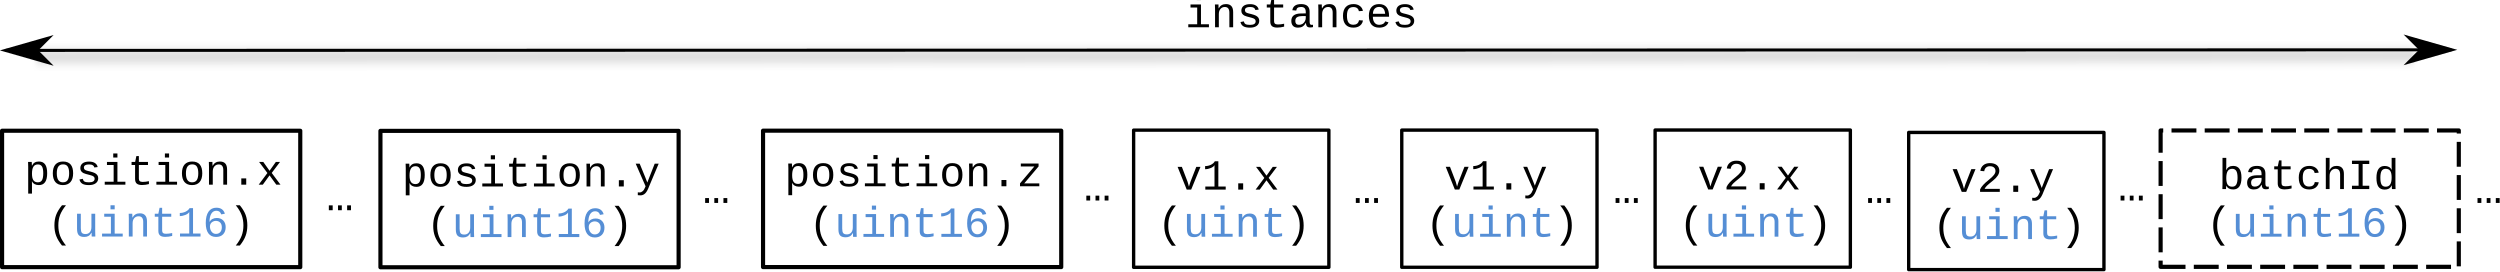
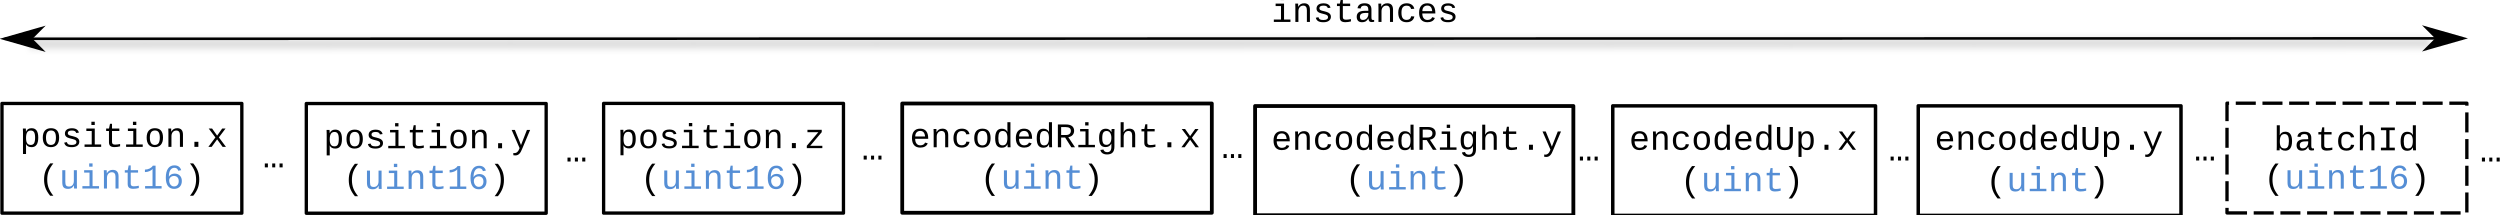
- <svg xmlns="http://www.w3.org/2000/svg" id="svg2" height="22.147mm" viewBox="0 0 723.124 78.471" width="204.09mm" version="1.1">
+ <svg xmlns="http://www.w3.org/2000/svg" id="svg2" height="21.811mm" viewBox="0 0 899 77.279" width="253.73mm" version="1.1">
  <defs id="defs4">
-     <marker id="marker5489" refY="0" refX="0" orient="auto" overflow="visible">
-       <path id="path5203" d="m0 0 5-5-17.5 5 17.5 5-5-5z" fill-rule="evenodd" transform="matrix(-.8 0 0 -.8 -10 0)" stroke="#000" stroke-width="1pt" />
+     <marker id="Arrow1Lend" refY="0" refX="0" orient="auto" overflow="visible">
+       <path id="path4750" d="m0 0 5-5-17.5 5 17.5 5-5-5z" fill-rule="evenodd" transform="matrix(-.8 0 0 -.8 -10 0)" stroke="#000" stroke-width="1pt" />
    </marker>
-     <marker id="marker5456" refY="0" refX="0" orient="auto" overflow="visible">
-       <path id="path5200" d="m0 0 5-5-17.5 5 17.5 5-5-5z" fill-rule="evenodd" transform="matrix(.8 0 0 .8 10 0)" stroke="#000" stroke-width="1pt" />
+     <marker id="Arrow1Lstart" refY="0" refX="0" orient="auto" overflow="visible">
+       <path id="path4747" d="m0 0 5-5-17.5 5 17.5 5-5-5z" fill-rule="evenodd" transform="matrix(.8 0 0 .8 10 0)" stroke="#000" stroke-width="1pt" />
    </marker>
    <clipPath id="clipPath4812" clipPathUnits="userSpaceOnUse">
      <path id="path4814" clip-rule="evenodd" d="m0 0h720v540h-720v-540z" />
    </clipPath>
    <clipPath id="clipPath4824" clipPathUnits="userSpaceOnUse">
      <path id="path4826" clip-rule="evenodd" d="m0 0h720v540h-720v-540z" />
    </clipPath>
    <clipPath id="clipPath4836" clipPathUnits="userSpaceOnUse">
      <path id="path4838" clip-rule="evenodd" d="m0 0h720v540h-720v-540z" />
    </clipPath>
    <clipPath id="clipPath4848" clipPathUnits="userSpaceOnUse">
      <path id="path4850" clip-rule="evenodd" d="m0 0h720v540h-720v-540z" />
    </clipPath>
    <clipPath id="clipPath4878" clipPathUnits="userSpaceOnUse">
      <path id="path4880" clip-rule="evenodd" d="m0 0h720v540h-720v-540z" />
    </clipPath>
    <clipPath id="clipPath4848-9" clipPathUnits="userSpaceOnUse">
      <path id="path4850-2" clip-rule="evenodd" d="m0 0h720v540h-720v-540z" />
    </clipPath>
    <clipPath id="clipPath4836-0" clipPathUnits="userSpaceOnUse">
      <path id="path4838-7" clip-rule="evenodd" d="m0 0h720v540h-720v-540z" />
    </clipPath>
    <clipPath id="clipPath4824-0" clipPathUnits="userSpaceOnUse">
      <path id="path4826-7" clip-rule="evenodd" d="m0 0h720v540h-720v-540z" />
    </clipPath>
    <clipPath id="clipPath4812-5" clipPathUnits="userSpaceOnUse">
      <path id="path4814-4" clip-rule="evenodd" d="m0 0h720v540h-720v-540z" />
    </clipPath>
    <clipPath id="clipPath4848-9-1" clipPathUnits="userSpaceOnUse">
      <path id="path4850-2-4" clip-rule="evenodd" d="m0 0h720v540h-720v-540z" />
    </clipPath>
    <clipPath id="clipPath4836-0-7" clipPathUnits="userSpaceOnUse">
      <path id="path4838-7-6" clip-rule="evenodd" d="m0 0h720v540h-720v-540z" />
    </clipPath>
    <clipPath id="clipPath4824-0-1" clipPathUnits="userSpaceOnUse">
      <path id="path4826-7-4" clip-rule="evenodd" d="m0 0h720v540h-720v-540z" />
    </clipPath>
    <clipPath id="clipPath4812-5-8" clipPathUnits="userSpaceOnUse">
      <path id="path4814-4-5" clip-rule="evenodd" d="m0 0h720v540h-720v-540z" />
    </clipPath>
    <clipPath id="clipPath4848-9-1-1" clipPathUnits="userSpaceOnUse">
      <path id="path4850-2-4-7" clip-rule="evenodd" d="m0 0h720v540h-720v-540z" />
    </clipPath>
    <clipPath id="clipPath4836-0-7-7" clipPathUnits="userSpaceOnUse">
      <path id="path4838-7-6-3" clip-rule="evenodd" d="m0 0h720v540h-720v-540z" />
    </clipPath>
    <clipPath id="clipPath4824-0-1-4" clipPathUnits="userSpaceOnUse">
      <path id="path4826-7-4-4" clip-rule="evenodd" d="m0 0h720v540h-720v-540z" />
    </clipPath>
    <clipPath id="clipPath4812-5-8-1" clipPathUnits="userSpaceOnUse">
      <path id="path4814-4-5-4" clip-rule="evenodd" d="m0 0h720v540h-720v-540z" />
-     </clipPath>
-     <clipPath id="clipPath4848-9-1-1-4" clipPathUnits="userSpaceOnUse">
-       <path id="path4850-2-4-7-9" clip-rule="evenodd" d="m0 0h720v540h-720v-540z" />
-     </clipPath>
-     <clipPath id="clipPath4836-0-7-7-6" clipPathUnits="userSpaceOnUse">
-       <path id="path4838-7-6-3-2" clip-rule="evenodd" d="m0 0h720v540h-720v-540z" />
-     </clipPath>
-     <clipPath id="clipPath4824-0-1-4-9" clipPathUnits="userSpaceOnUse">
-       <path id="path4826-7-4-4-7" clip-rule="evenodd" d="m0 0h720v540h-720v-540z" />
-     </clipPath>
-     <clipPath id="clipPath4812-5-8-1-9" clipPathUnits="userSpaceOnUse">
-       <path id="path4814-4-5-4-7" clip-rule="evenodd" d="m0 0h720v540h-720v-540z" />
-     </clipPath>
-     <clipPath id="clipPath4848-9-1-1-4-2" clipPathUnits="userSpaceOnUse">
-       <path id="path4850-2-4-7-9-7" clip-rule="evenodd" d="m0 0h720v540h-720v-540z" />
-     </clipPath>
-     <clipPath id="clipPath4836-0-7-7-6-6" clipPathUnits="userSpaceOnUse">
-       <path id="path4838-7-6-3-2-5" clip-rule="evenodd" d="m0 0h720v540h-720v-540z" />
-     </clipPath>
-     <clipPath id="clipPath4824-0-1-4-9-4" clipPathUnits="userSpaceOnUse">
-       <path id="path4826-7-4-4-7-7" clip-rule="evenodd" d="m0 0h720v540h-720v-540z" />
-     </clipPath>
-     <clipPath id="clipPath4812-5-8-1-9-4" clipPathUnits="userSpaceOnUse">
-       <path id="path4814-4-5-4-7-6" clip-rule="evenodd" d="m0 0h720v540h-720v-540z" />
-     </clipPath>
-     <clipPath id="clipPath4848-9-1-1-1" clipPathUnits="userSpaceOnUse">
-       <path id="path4850-2-4-7-1" clip-rule="evenodd" d="m0 0h720v540h-720v-540z" />
-     </clipPath>
-     <clipPath id="clipPath4836-0-7-7-20" clipPathUnits="userSpaceOnUse">
-       <path id="path4838-7-6-3-0" clip-rule="evenodd" d="m0 0h720v540h-720v-540z" />
-     </clipPath>
-     <clipPath id="clipPath4824-0-1-4-1" clipPathUnits="userSpaceOnUse">
-       <path id="path4826-7-4-4-1" clip-rule="evenodd" d="m0 0h720v540h-720v-540z" />
-     </clipPath>
-     <clipPath id="clipPath4812-5-8-1-3" clipPathUnits="userSpaceOnUse">
-       <path id="path4814-4-5-4-5" clip-rule="evenodd" d="m0 0h720v540h-720v-540z" />
    </clipPath>
    <filter id="filter10326" style="color-interpolation-filters:sRGB" height="24.619" width="1.005" y="-11.809" x="-.002">
      <feGaussianBlur id="feGaussianBlur10328" stdDeviation="0.87" />
    </filter>
    <clipPath id="clipPath4848-9-1-3" clipPathUnits="userSpaceOnUse">
      <path id="path4850-2-4-6" clip-rule="evenodd" d="m0 0h720v540h-720v-540z" />
    </clipPath>
    <clipPath id="clipPath4836-0-7-75" clipPathUnits="userSpaceOnUse">
      <path id="path4838-7-6-4" clip-rule="evenodd" d="m0 0h720v540h-720v-540z" />
    </clipPath>
    <clipPath id="clipPath4824-0-1-5" clipPathUnits="userSpaceOnUse">
      <path id="path4826-7-4-5" clip-rule="evenodd" d="m0 0h720v540h-720v-540z" />
    </clipPath>
    <clipPath id="clipPath4812-5-8-2" clipPathUnits="userSpaceOnUse">
      <path id="path4814-4-5-9" clip-rule="evenodd" d="m0 0h720v540h-720v-540z" />
    </clipPath>
    <clipPath id="clipPath4752-9" clipPathUnits="userSpaceOnUse">
-       <path id="path4754-9" d="m0 0h720v540h-720v-540z" clip-rule="evenodd" />
+       <path id="path4754-9" clip-rule="evenodd" d="m0 0h720v540h-720v-540z" />
    </clipPath>
    <clipPath id="clipPath4752-9-8" clipPathUnits="userSpaceOnUse">
-       <path id="path4754-9-7" d="m0 0h720v540h-720v-540z" clip-rule="evenodd" />
+       <path id="path4754-9-7" clip-rule="evenodd" d="m0 0h720v540h-720v-540z" />
    </clipPath>
    <clipPath id="clipPath4752-9-7" clipPathUnits="userSpaceOnUse">
-       <path id="path4754-9-1" d="m0 0h720v540h-720v-540z" clip-rule="evenodd" />
+       <path id="path4754-9-1" clip-rule="evenodd" d="m0 0h720v540h-720v-540z" />
    </clipPath>
    <clipPath id="clipPath4752-9-7-2" clipPathUnits="userSpaceOnUse">
-       <path id="path4754-9-1-1" d="m0 0h720v540h-720v-540z" clip-rule="evenodd" />
-     </clipPath>
-     <clipPath id="clipPath4752-9-7-2-9" clipPathUnits="userSpaceOnUse">
-       <path id="path4754-9-1-1-1" d="m0 0h720v540h-720v-540z" clip-rule="evenodd" />
-     </clipPath>
-     <clipPath id="clipPath4752-9-7-2-9-3" clipPathUnits="userSpaceOnUse">
-       <path id="path4754-9-1-1-1-4" d="m0 0h720v540h-720v-540z" clip-rule="evenodd" />
-     </clipPath>
-     <clipPath id="clipPath4752-9-7-2-9-3-9" clipPathUnits="userSpaceOnUse">
-       <path id="path4754-9-1-1-1-4-2" d="m0 0h720v540h-720v-540z" clip-rule="evenodd" />
+       <path id="path4754-9-1-1" clip-rule="evenodd" d="m0 0h720v540h-720v-540z" />
    </clipPath>
    <clipPath id="clipPath4752-9-7-2-9-3-9-5" clipPathUnits="userSpaceOnUse">
-       <path id="path4754-9-1-1-1-4-2-3" d="m0 0h720v540h-720v-540z" clip-rule="evenodd" />
+       <path id="path4754-9-1-1-1-4-2-3" clip-rule="evenodd" d="m0 0h720v540h-720v-540z" />
+     </clipPath>
+     <clipPath id="clipPath4752-9-7-2-99" clipPathUnits="userSpaceOnUse">
+       <path id="path4754-9-1-1-5" d="m0 0h720v540h-720v-540z" clip-rule="evenodd" />
+     </clipPath>
+     <clipPath id="clipPath4848-9-1-1-15" clipPathUnits="userSpaceOnUse">
+       <path id="path4850-2-4-7-3" d="m0 0h720v540h-720v-540z" clip-rule="evenodd" />
+     </clipPath>
+     <clipPath id="clipPath4836-0-7-7-2" clipPathUnits="userSpaceOnUse">
+       <path id="path4838-7-6-3-4" d="m0 0h720v540h-720v-540z" clip-rule="evenodd" />
+     </clipPath>
+     <clipPath id="clipPath4824-0-1-4-4" clipPathUnits="userSpaceOnUse">
+       <path id="path4826-7-4-4-9" d="m0 0h720v540h-720v-540z" clip-rule="evenodd" />
+     </clipPath>
+     <clipPath id="clipPath4812-5-8-1-98" clipPathUnits="userSpaceOnUse">
+       <path id="path4814-4-5-4-4" d="m0 0h720v540h-720v-540z" clip-rule="evenodd" />
+     </clipPath>
+     <clipPath id="clipPath4752-9-7-2-99-6" clipPathUnits="userSpaceOnUse">
+       <path id="path4754-9-1-1-5-4" d="m0 0h720v540h-720v-540z" clip-rule="evenodd" />
+     </clipPath>
+     <clipPath id="clipPath4848-9-1-1-15-9" clipPathUnits="userSpaceOnUse">
+       <path id="path4850-2-4-7-3-4" d="m0 0h720v540h-720v-540z" clip-rule="evenodd" />
+     </clipPath>
+     <clipPath id="clipPath4836-0-7-7-2-1" clipPathUnits="userSpaceOnUse">
+       <path id="path4838-7-6-3-4-3" d="m0 0h720v540h-720v-540z" clip-rule="evenodd" />
+     </clipPath>
+     <clipPath id="clipPath4824-0-1-4-4-9" clipPathUnits="userSpaceOnUse">
+       <path id="path4826-7-4-4-9-2" d="m0 0h720v540h-720v-540z" clip-rule="evenodd" />
+     </clipPath>
+     <clipPath id="clipPath4812-5-8-1-98-8" clipPathUnits="userSpaceOnUse">
+       <path id="path4814-4-5-4-4-1" d="m0 0h720v540h-720v-540z" clip-rule="evenodd" />
+     </clipPath>
+     <clipPath id="clipPath4752-9-7-2-99-6-2" clipPathUnits="userSpaceOnUse">
+       <path id="path4754-9-1-1-5-4-3" d="m0 0h720v540h-720v-540z" clip-rule="evenodd" />
+     </clipPath>
+     <clipPath id="clipPath4848-9-1-1-15-9-9" clipPathUnits="userSpaceOnUse">
+       <path id="path4850-2-4-7-3-4-4" d="m0 0h720v540h-720v-540z" clip-rule="evenodd" />
+     </clipPath>
+     <clipPath id="clipPath4836-0-7-7-2-1-7" clipPathUnits="userSpaceOnUse">
+       <path id="path4838-7-6-3-4-3-1" d="m0 0h720v540h-720v-540z" clip-rule="evenodd" />
+     </clipPath>
+     <clipPath id="clipPath4824-0-1-4-4-9-0" clipPathUnits="userSpaceOnUse">
+       <path id="path4826-7-4-4-9-2-2" d="m0 0h720v540h-720v-540z" clip-rule="evenodd" />
+     </clipPath>
+     <clipPath id="clipPath4812-5-8-1-98-8-1" clipPathUnits="userSpaceOnUse">
+       <path id="path4814-4-5-4-4-1-8" d="m0 0h720v540h-720v-540z" clip-rule="evenodd" />
    </clipPath>
  </defs>
-   <path id="path4806" stroke-linejoin="round" d="m0.598 77.272h86.25v-39.45h-86.25v39.45z" stroke="#000" stroke-miterlimit="10" stroke-width="1.2" fill="none" />
-   <g id="g4808" transform="matrix(1.25 0 0 -1.25 -22.331 229.52)">
+   <path id="path4806" stroke-linejoin="round" d="m0.712 76.649h86.25v-39.45h-86.25v39.45z" stroke="#000" stroke-miterlimit="10" stroke-width="1.2" fill="none" />
+   <g id="g4808" transform="matrix(1.25 0 0 -1.25 -22.217 228.9)">
    <g id="g4810" clip-path="url(#clipPath4812)">
      <text id="text4816" font-size="9.96px" transform="scale(1,-1)" y="-140.88" x="23.48" font-family="'Courier New'" fill="#000000">
        <tspan id="tspan4818" y="-140.88" x="23.48">position.x</tspan>
      </text>
    </g>
  </g>
-   <g id="g4820" transform="matrix(1.25 0 0 -1.25 -24.452 229.52)">
+   <g id="g4820" transform="matrix(1.25 0 0 -1.25 -24.338 228.9)">
    <g id="g4822" clip-path="url(#clipPath4824)">
      <text id="text4828" font-size="9.984px" transform="matrix(1,0,0,-1,30.48,128.88)" font-family="'Courier New'" fill="#000000">
        <tspan id="tspan4830" y="0" x="0">(</tspan>
      </text>
    </g>
  </g>
-   <g id="g4832" transform="matrix(1.25 0 0 -1.25 -24.452 229.52)">
+   <g id="g4832" transform="matrix(1.25 0 0 -1.25 -24.338 228.9)">
    <g id="g4834" clip-path="url(#clipPath4836)">
      <text id="text4840" font-size="9.984px" transform="matrix(1,0,0,-1,36.48,128.88)" font-family="'Courier New'" fill="#558ed5">
        <tspan id="tspan4842" y="0" x="0">uint16</tspan>
      </text>
    </g>
  </g>
-   <g id="g4844" transform="matrix(1.25 0 0 -1.25 -24.452 229.52)">
+   <g id="g4844" transform="matrix(1.25 0 0 -1.25 -24.338 228.9)">
    <g id="g4846" clip-path="url(#clipPath4848)">
      <text id="text4852" font-size="9.984px" transform="matrix(1,0,0,-1,72.48,128.88)" font-family="'Courier New'" fill="#000000">
        <tspan id="tspan4854" y="0" x="0">)</tspan>
      </text>
    </g>
  </g>
-   <g id="g4874" transform="matrix(1.25 0 0 -1.25 224.62 231.23)">
+   <g id="g4874" transform="matrix(1.25 0 0 -1.25 338.98 231.23)">
    <g id="g4876" clip-path="url(#clipPath4878)">
      <text id="text4882" font-size="9.96px" transform="matrix(1,0,0,-1,94.584,178.68)" font-family="'Courier New'" fill="#000000">
        <tspan id="tspan4884" y="0" x="0 6 12 18 24 30 36 42">instances</tspan>
      </text>
    </g>
  </g>
-   <path id="path4806-1" stroke-linejoin="round" d="m110.04 77.302h86.25v-39.45h-86.25v39.45z" stroke="#000" stroke-miterlimit="10" stroke-width="1.2" fill="none" />
-   <g id="g4808-5" transform="matrix(1.25 0 0 -1.25 86.88 230.03)">
+   <path id="path4806-1" stroke-linejoin="round" d="m110.15 76.679h86.25v-39.45h-86.25v39.45z" stroke="#000" stroke-miterlimit="10" stroke-width="1.2" fill="none" />
+   <g id="g4808-5" transform="matrix(1.25 0 0 -1.25 86.994 229.41)">
    <g id="g4810-6" clip-path="url(#clipPath4812-5)">
      <text id="text4816-5" font-size="9.96px" transform="scale(1,-1)" y="-140.88" x="23.48" font-family="'Courier New'" fill="#000000">
        <tspan id="tspan4818-1" y="-140.88" x="23.48">position.y</tspan>
      </text>
    </g>
  </g>
-   <g id="g4820-2" transform="matrix(1.25 0 0 -1.25 85.114 229.67)">
+   <g id="g4820-2" transform="matrix(1.25 0 0 -1.25 85.228 229.05)">
    <g id="g4822-5" clip-path="url(#clipPath4824-0)">
      <text id="text4828-3" font-size="9.984px" transform="matrix(1,0,0,-1,30.48,128.88)" font-family="'Courier New'" fill="#000000">
        <tspan id="tspan4830-4" y="0" x="0">(</tspan>
      </text>
    </g>
  </g>
-   <g id="g4832-9" transform="matrix(1.25 0 0 -1.25 85.114 229.67)">
+   <g id="g4832-9" transform="matrix(1.25 0 0 -1.25 85.228 229.05)">
    <g id="g4834-6" clip-path="url(#clipPath4836-0)">
      <text id="text4840-1" font-size="9.984px" transform="matrix(1,0,0,-1,36.48,128.88)" font-family="'Courier New'" fill="#558ed5">
        <tspan id="tspan4842-6" y="0" x="0">uint16</tspan>
      </text>
    </g>
  </g>
-   <g id="g4844-5" transform="matrix(1.25 0 0 -1.25 85.114 229.67)">
+   <g id="g4844-5" transform="matrix(1.25 0 0 -1.25 85.228 229.05)">
    <g id="g4846-4" clip-path="url(#clipPath4848-9)">
      <text id="text4852-3" font-size="9.984px" transform="matrix(1,0,0,-1,72.48,128.88)" font-family="'Courier New'" fill="#000000">
        <tspan id="tspan4854-0" y="0" x="0">)</tspan>
      </text>
    </g>
  </g>
-   <path id="path4806-1-0" stroke-linejoin="round" d="m220.71 77.252h86.25v-39.45h-86.25v39.45z" stroke="#000" stroke-miterlimit="10" stroke-width="1.2" fill="none" />
-   <g id="g4808-5-8" transform="matrix(1.25 0 0 -1.25 197.55 229.98)">
+   <path id="path4806-1-0" stroke-linejoin="round" d="m217.06 76.629h86.25v-39.45h-86.25v39.45z" stroke="#000" stroke-miterlimit="10" stroke-width="1.2" fill="none" />
+   <g id="g4808-5-8" transform="matrix(1.25 0 0 -1.25 192.64 229.36)">
    <g id="g4810-6-2" clip-path="url(#clipPath4812-5-8)">
      <text id="text4816-5-9" font-size="9.96px" transform="scale(1,-1)" y="-140.88" x="23.48" font-family="'Courier New'" fill="#000000">
        <tspan id="tspan4818-1-9" y="-140.88" x="23.48">position.z</tspan>
      </text>
    </g>
  </g>
-   <g id="g4820-2-3" transform="matrix(1.25 0 0 -1.25 195.78 229.62)">
+   <g id="g4820-2-3" transform="matrix(1.25 0 0 -1.25 192.13 229)">
    <g id="g4822-5-3" clip-path="url(#clipPath4824-0-1)">
      <text id="text4828-3-0" font-size="9.984px" transform="matrix(1,0,0,-1,30.48,128.88)" font-family="'Courier New'" fill="#000000">
        <tspan id="tspan4830-4-7" y="0" x="0">(</tspan>
      </text>
    </g>
  </g>
-   <g id="g4832-9-8" transform="matrix(1.25 0 0 -1.25 195.78 229.62)">
+   <g id="g4832-9-8" transform="matrix(1.25 0 0 -1.25 192.13 229)">
    <g id="g4834-6-2" clip-path="url(#clipPath4836-0-7)">
      <text id="text4840-1-5" font-size="9.984px" transform="matrix(1,0,0,-1,36.48,128.88)" font-family="'Courier New'" fill="#558ed5">
        <tspan id="tspan4842-6-8" y="0" x="0">uint16</tspan>
      </text>
    </g>
  </g>
-   <g id="g4844-5-2" transform="matrix(1.25 0 0 -1.25 195.78 229.62)">
+   <g id="g4844-5-2" transform="matrix(1.25 0 0 -1.25 192.13 229)">
    <g id="g4846-4-1" clip-path="url(#clipPath4848-9-1)">
      <text id="text4852-3-3" font-size="9.984px" transform="matrix(1,0,0,-1,72.48,128.88)" font-family="'Courier New'" fill="#000000">
        <tspan id="tspan4854-0-0" y="0" x="0">)</tspan>
      </text>
    </g>
  </g>
-   <path id="path4806-1-0-0" stroke-linejoin="round" d="m327.9 77.322h56.476v-39.676h-56.476v39.676z" stroke="#000" stroke-miterlimit="10" stroke-width=".974" fill="none" />
-   <g id="g4808-5-8-4" transform="matrix(1.25 0 0 -1.25 290.36 230.94)">
+   <path id="path4806-1-0-0" stroke-linejoin="round" d="m324.44 76.506h111.33v-39.289h-111.33v39.289z" stroke="#000" stroke-miterlimit="10" stroke-width="1.361" fill="none" />
+   <g id="g4808-5-8-4" transform="matrix(1.25 0 0 -1.25 308.05 149.34)">
    <g id="g4810-6-2-7" clip-path="url(#clipPath4812-5-8-1)">
-       <text id="text4816-5-9-8" font-size="9.96px" transform="scale(1,-1)" y="-140.88" x="39.88" font-family="'Courier New'" fill="#000000">
-         <tspan id="tspan4818-1-9-5" y="-140.88" x="39.88">v1.x</tspan>
-       </text>
-     </g>
-   </g>
-   <g id="g4820-2-3-0" transform="matrix(1.25 0 0 -1.25 296.59 229.58)">
+       <text id="text4816-5-9-8" font-size="9.96px" transform="scale(1,-1)" y="-77.104" x="15.273" font-family="'Courier New'" fill="#000000">
+         <tspan id="tspan4818-1-9-5" y="-77.104" x="15.273">encodedRight.x</tspan>
+       </text>
+     </g>
+   </g>
+   <g id="g4820-2-3-0" transform="matrix(1.25 0 0 -1.25 314.28 228.96)">
    <g id="g4822-5-3-5" clip-path="url(#clipPath4824-0-1-4)">
      <text id="text4828-3-0-3" font-size="9.984px" transform="matrix(1,0,0,-1,30.48,128.88)" font-family="'Courier New'" fill="#000000">
        <tspan id="tspan4830-4-7-2" y="0" x="0">(</tspan>
      </text>
    </g>
  </g>
-   <g id="g4832-9-8-5" transform="matrix(1.25 0 0 -1.25 296.59 229.58)">
+   <g id="g4832-9-8-5" transform="matrix(1.25 0 0 -1.25 314.28 228.96)">
    <g id="g4834-6-2-8" clip-path="url(#clipPath4836-0-7-7)">
      <text id="text4840-1-5-6" font-size="9.984px" transform="matrix(1,0,0,-1,36.48,128.88)" font-family="'Courier New'" fill="#558ed5">
        <tspan id="tspan4842-6-8-5" y="0" x="0">uint</tspan>
      </text>
    </g>
  </g>
-   <g id="g4844-5-2-1" transform="matrix(1.25 0 0 -1.25 281.09 229.58)">
+   <g id="g4844-5-2-1" transform="matrix(1.25 0 0 -1.25 298.78 228.96)">
    <g id="g4846-4-1-2" clip-path="url(#clipPath4848-9-1-1)">
      <text id="text4852-3-3-7" font-size="9.984px" transform="matrix(1,0,0,-1,72.48,128.88)" font-family="'Courier New'" fill="#000000">
        <tspan id="tspan4854-0-0-7" y="0" x="0">)</tspan>
      </text>
    </g>
  </g>
-   <path id="path4806-1-0-0-7" stroke-linejoin="round" d="m405.46 77.312h56.476v-39.676h-56.476v39.676z" stroke="#000" stroke-miterlimit="10" stroke-width=".974" fill="none" />
-   <g id="g4808-5-8-4-6" transform="matrix(1.25 0 0 -1.25 367.92 230.93)">
-     <g id="g4810-6-2-7-7" clip-path="url(#clipPath4812-5-8-1-9)">
-       <text id="text4816-5-9-8-7" font-size="9.96px" transform="scale(1,-1)" y="-140.88" x="39.88" font-family="'Courier New'" fill="#000000">
-         <tspan id="tspan4818-1-9-5-0" y="-140.88" x="39.88">v1.y</tspan>
-       </text>
-     </g>
-   </g>
-   <g id="g4820-2-3-0-1" transform="matrix(1.25 0 0 -1.25 374.15 229.58)">
-     <g id="g4822-5-3-5-0" clip-path="url(#clipPath4824-0-1-4-9)">
-       <text id="text4828-3-0-3-8" font-size="9.984px" transform="matrix(1,0,0,-1,30.48,128.88)" font-family="'Courier New'" fill="#000000">
-         <tspan id="tspan4830-4-7-2-9" y="0" x="0">(</tspan>
-       </text>
-     </g>
-   </g>
-   <g id="g4832-9-8-5-1" transform="matrix(1.25 0 0 -1.25 374.15 229.58)">
-     <g id="g4834-6-2-8-4" clip-path="url(#clipPath4836-0-7-7-6)">
-       <text id="text4840-1-5-6-4" font-size="9.984px" transform="matrix(1,0,0,-1,36.48,128.88)" font-family="'Courier New'" fill="#558ed5">
-         <tspan id="tspan4842-6-8-5-5" y="0" x="0">uint</tspan>
-       </text>
-     </g>
-   </g>
-   <g id="g4844-5-2-1-4" transform="matrix(1.25 0 0 -1.25 358.65 229.58)">
-     <g id="g4846-4-1-2-8" clip-path="url(#clipPath4848-9-1-1-4)">
-       <text id="text4852-3-3-7-6" font-size="9.984px" transform="matrix(1,0,0,-1,72.48,128.88)" font-family="'Courier New'" fill="#000000">
-         <tspan id="tspan4854-0-0-7-2" y="0" x="0">)</tspan>
-       </text>
-     </g>
-   </g>
-   <flowRoot id="flowRoot4982" style="word-spacing:0px;letter-spacing:0px" xml:space="preserve" transform="translate(-37.595 -83.908)" font-size="40px" font-family="sans-serif" line-height="125%" fill="#000000">
+   <flowRoot id="flowRoot4982" style="word-spacing:0px;letter-spacing:0px" transform="translate(-37.481 -84.531)" xml:space="preserve" font-size="40px" font-family="sans-serif" line-height="125%" fill="#000000">
    <flowRegion id="flowRegion4984">
-       <rect id="rect4986" y="104.86" x="407" width="75" height="82" />
+       <rect id="rect4986" y="104.86" x="407" height="82" width="75" />
    </flowRegion>
    <flowPara id="flowPara4988" />
  </flowRoot>
-   <path id="path4806-1-0-0-2" stroke-linejoin="round" d="m478.74 77.292h56.476v-39.676h-56.476v39.676z" stroke="#000" stroke-miterlimit="10" stroke-width=".974" fill="none" />
-   <g id="g4808-5-8-4-9" transform="matrix(1.25 0 0 -1.25 441.2 230.9)">
-     <g id="g4810-6-2-7-3" clip-path="url(#clipPath4812-5-8-1-3)">
-       <text id="text4816-5-9-8-4" font-size="9.96px" transform="scale(1,-1)" y="-140.88" x="39.88" font-family="'Courier New'" fill="#000000">
-         <tspan id="tspan4818-1-9-5-5" y="-140.88" x="39.88">v2.x</tspan>
-       </text>
-     </g>
-   </g>
-   <g id="g4820-2-3-0-2" transform="matrix(1.25 0 0 -1.25 447.43 229.55)">
-     <g id="g4822-5-3-5-6" clip-path="url(#clipPath4824-0-1-4-1)">
-       <text id="text4828-3-0-3-5" font-size="9.984px" transform="matrix(1,0,0,-1,30.48,128.88)" font-family="'Courier New'" fill="#000000">
-         <tspan id="tspan4830-4-7-2-4" y="0" x="0">(</tspan>
-       </text>
-     </g>
-   </g>
-   <g id="g4832-9-8-5-8" transform="matrix(1.25 0 0 -1.25 447.43 229.55)">
-     <g id="g4834-6-2-8-5" clip-path="url(#clipPath4836-0-7-7-20)">
-       <text id="text4840-1-5-6-0" font-size="9.984px" transform="matrix(1,0,0,-1,36.48,128.88)" font-family="'Courier New'" fill="#558ed5">
-         <tspan id="tspan4842-6-8-5-3" y="0" x="0">uint</tspan>
-       </text>
-     </g>
-   </g>
-   <g id="g4844-5-2-1-8" transform="matrix(1.25 0 0 -1.25 431.93 229.55)">
-     <g id="g4846-4-1-2-6" clip-path="url(#clipPath4848-9-1-1-1)">
-       <text id="text4852-3-3-7-2" font-size="9.984px" transform="matrix(1,0,0,-1,72.48,128.88)" font-family="'Courier New'" fill="#000000">
-         <tspan id="tspan4854-0-0-7-4" y="0" x="0">)</tspan>
-       </text>
-     </g>
-   </g>
-   <path id="path4806-1-0-0-7-5" stroke-linejoin="round" d="m552.09 77.984h56.476v-39.676h-56.476v39.676z" stroke="#000" stroke-miterlimit="10" stroke-width=".974" fill="none" />
-   <g id="g4808-5-8-4-6-1" transform="matrix(1.25 0 0 -1.25 514.54 231.6)">
-     <g id="g4810-6-2-7-7-3" clip-path="url(#clipPath4812-5-8-1-9-4)">
-       <text id="text4816-5-9-8-7-4" font-size="9.96px" transform="scale(1,-1)" y="-140.88" x="39.88" font-family="'Courier New'" fill="#000000">
-         <tspan id="tspan4818-1-9-5-0-6" y="-140.88" x="39.88">v2.y</tspan>
-       </text>
-     </g>
-   </g>
-   <g id="g4820-2-3-0-1-9" transform="matrix(1.25 0 0 -1.25 520.78 230.25)">
-     <g id="g4822-5-3-5-0-7" clip-path="url(#clipPath4824-0-1-4-9-4)">
-       <text id="text4828-3-0-3-8-9" font-size="9.984px" transform="matrix(1,0,0,-1,30.48,128.88)" font-family="'Courier New'" fill="#000000">
-         <tspan id="tspan4830-4-7-2-9-4" y="0" x="0">(</tspan>
-       </text>
-     </g>
-   </g>
-   <g id="g4832-9-8-5-1-0" transform="matrix(1.25 0 0 -1.25 520.78 230.25)">
-     <g id="g4834-6-2-8-4-7" clip-path="url(#clipPath4836-0-7-7-6-6)">
-       <text id="text4840-1-5-6-4-3" font-size="9.984px" transform="matrix(1,0,0,-1,36.48,128.88)" font-family="'Courier New'" fill="#558ed5">
-         <tspan id="tspan4842-6-8-5-5-5" y="0" x="0">uint</tspan>
-       </text>
-     </g>
-   </g>
-   <g id="g4844-5-2-1-4-9" transform="matrix(1.25 0 0 -1.25 505.28 230.25)">
-     <g id="g4846-4-1-2-8-5" clip-path="url(#clipPath4848-9-1-1-4-2)">
-       <text id="text4852-3-3-7-6-9" font-size="9.984px" transform="matrix(1,0,0,-1,72.48,128.88)" font-family="'Courier New'" fill="#000000">
-         <tspan id="tspan4854-0-0-7-2-7" y="0" x="0">)</tspan>
-       </text>
-     </g>
-   </g>
  <g stroke="#000">
-     <path id="path6763" marker-end="url(#marker5489)" d="m1.667 14.579 707.41-0.168" marker-start="url(#marker5456)" stroke-width=".874" />
-     <path id="path6763-9" opacity="0.695" d="m14.787 70.194 871.68-0.177" stroke-opacity=".392" transform="matrix(.78916 0 0 1.9694 -1.2418 -121.87)" filter="url(#filter10326)" stroke-width="1" />
-     <path id="path4806-1-0-4" stroke-linejoin="round" d="m624.96 77.182h86.25v-39.45h-86.25v39.45z" stroke-miterlimit="10" stroke-dasharray="7.2, 2.4" stroke-width="1.2" fill="none" />
-   </g>
-   <g id="g4808-5-8-8" transform="matrix(1.25 0 0 -1.25 601.75 229.91)">
+     <path id="path6763" marker-end="url(#Arrow1Lend)" d="m1.69 13.948 883.98-0.152" marker-start="url(#Arrow1Lstart)" stroke-width=".93" />
+     <path id="path6763-9" opacity="0.695" d="m14.787 70.194 871.68-0.177" stroke-opacity=".392" transform="matrix(.99025 0 0 1.7755 -4.1801 -108.9)" filter="url(#filter10326)" stroke-width="1" />
+     <path id="path4806-1-0-4" stroke-linejoin="round" d="m800.83 76.559h86.25v-39.45h-86.25v39.45z" stroke-miterlimit="10" stroke-dasharray="7.2, 2.4" stroke-width="1.2" fill="none" />
+   </g>
+   <g id="g4808-5-8-8" transform="matrix(1.25 0 0 -1.25 777.62 229.29)">
    <g id="g4810-6-2-4" clip-path="url(#clipPath4812-5-8-2)">
      <text id="text4816-5-9-1" font-size="9.96px" transform="scale(1,-1)" y="-140.18" x="31.98" font-family="'Courier New'" fill="#000000">
        <tspan id="tspan4818-1-9-58" y="-140.18" x="31.98">batchId</tspan>
      </text>
    </g>
  </g>
-   <g id="g4820-2-3-06" transform="matrix(1.25 0 0 -1.25 599.99 229.56)">
+   <g id="g4820-2-3-06" transform="matrix(1.25 0 0 -1.25 775.86 228.94)">
    <g id="g4822-5-3-8" clip-path="url(#clipPath4824-0-1-5)">
      <text id="text4828-3-0-9" font-size="9.984px" transform="matrix(1,0,0,-1,30.48,128.88)" font-family="'Courier New'" fill="#000000">
        <tspan id="tspan4830-4-7-3" y="0" x="0">(</tspan>
      </text>
    </g>
  </g>
-   <g id="g4832-9-8-9" transform="matrix(1.25 0 0 -1.25 599.99 229.56)">
+   <g id="g4832-9-8-9" transform="matrix(1.25 0 0 -1.25 775.86 228.94)">
    <g id="g4834-6-2-6" clip-path="url(#clipPath4836-0-7-75)">
      <text id="text4840-1-5-66" font-size="9.984px" transform="matrix(1,0,0,-1,36.48,128.88)" font-family="'Courier New'" fill="#558ed5">
        <tspan id="tspan4842-6-8-6" y="0" x="0">uint16</tspan>
      </text>
    </g>
  </g>
-   <g id="g4844-5-2-7" transform="matrix(1.25 0 0 -1.25 599.99 229.56)">
+   <g id="g4844-5-2-7" transform="matrix(1.25 0 0 -1.25 775.86 228.94)">
    <g id="g4846-4-1-5" clip-path="url(#clipPath4848-9-1-3)">
      <text id="text4852-3-3-3" font-size="9.984px" transform="matrix(1,0,0,-1,72.48,128.88)" font-family="'Courier New'" fill="#000000">
        <tspan id="tspan4854-0-0-0" y="0" x="0">)</tspan>
      </text>
    </g>
  </g>
-   <g id="g4748-2" transform="matrix(1.25 0 0 -1.25 90.482 503.97)">
+   <g id="g4748-2" transform="matrix(1.25 0 0 -1.25 90.596 503.35)">
    <g id="g4750-1" clip-path="url(#clipPath4752-9)">
      <text id="text4756-4" font-size="10.56px" transform="matrix(1,0,0,-1,3.096,354.53)" font-family="'Courier New'" fill="#000000">
        <tspan id="tspan4758-5" y="0" x="0">…</tspan>
      </text>
    </g>
  </g>
-   <g id="g4748-2-7" transform="matrix(1.25 0 0 -1.25 199.33 501.86)">
+   <g id="g4748-2-7" transform="matrix(1.25 0 0 -1.25 199.44 501.24)">
    <g id="g4750-1-7" clip-path="url(#clipPath4752-9-8)">
      <text id="text4756-4-5" font-size="10.56px" transform="matrix(1,0,0,-1,3.096,354.53)" font-family="'Courier New'" fill="#000000">
        <tspan id="tspan4758-5-2" y="0" x="0">…</tspan>
      </text>
    </g>
  </g>
-   <g id="g4748-2-9" transform="matrix(1.25 0 0 -1.25 309.59 501.16)">
+   <g id="g4748-2-9" transform="matrix(1.25 0 0 -1.25 305.94 500.54)">
    <g id="g4750-1-75" clip-path="url(#clipPath4752-9-7)">
      <text id="text4756-4-6" font-size="10.56px" transform="matrix(1,0,0,-1,3.096,354.53)" font-family="'Courier New'" fill="#000000">
        <tspan id="tspan4758-5-0" y="0" x="0">…</tspan>
      </text>
    </g>
  </g>
-   <g id="g4748-2-9-3" transform="matrix(1.25 0 0 -1.25 387.54 501.86)">
+   <g id="g4748-2-9-3" transform="matrix(1.25 0 0 -1.25 435.36 499.98)">
    <g id="g4750-1-75-3" clip-path="url(#clipPath4752-9-7-2)">
      <text id="text4756-4-6-1" font-size="10.56px" transform="matrix(1,0,0,-1,3.096,354.53)" font-family="'Courier New'" fill="#000000">
        <tspan id="tspan4758-5-0-8" y="0" x="0">…</tspan>
      </text>
    </g>
  </g>
-   <g id="g4748-2-9-3-0" transform="matrix(1.25 0 0 -1.25 462.68 501.86)">
-     <g id="g4750-1-75-3-7" clip-path="url(#clipPath4752-9-7-2-9)">
-       <text id="text4756-4-6-1-2" font-size="10.56px" transform="matrix(1,0,0,-1,3.096,354.53)" font-family="'Courier New'" fill="#000000">
-         <tspan id="tspan4758-5-0-8-4" y="0" x="0">…</tspan>
-       </text>
-     </g>
-   </g>
-   <g id="g4748-2-9-3-0-2" transform="matrix(1.25 0 0 -1.25 535.72 501.86)">
-     <g id="g4750-1-75-3-7-7" clip-path="url(#clipPath4752-9-7-2-9-3)">
-       <text id="text4756-4-6-1-2-7" font-size="10.56px" transform="matrix(1,0,0,-1,3.096,354.53)" font-family="'Courier New'" fill="#000000">
-         <tspan id="tspan4758-5-0-8-4-3" y="0" x="0">…</tspan>
-       </text>
-     </g>
-   </g>
-   <g id="g4748-2-9-3-0-2-4" transform="matrix(1.25 0 0 -1.25 608.75 501.16)">
-     <g id="g4750-1-75-3-7-7-2" clip-path="url(#clipPath4752-9-7-2-9-3-9)">
-       <text id="text4756-4-6-1-2-7-4" font-size="10.56px" transform="matrix(1,0,0,-1,3.096,354.53)" font-family="'Courier New'" fill="#000000">
-         <tspan id="tspan4758-5-0-8-4-3-9" y="0" x="0">…</tspan>
-       </text>
-     </g>
-   </g>
-   <g id="g4748-2-9-3-0-2-4-3" transform="matrix(1.25 0 0 -1.25 711.99 501.86)">
+   <g id="g4748-2-9-3-0-2-4-3" transform="matrix(1.25 0 0 -1.25 887.86 501.24)">
    <g id="g4750-1-75-3-7-7-2-2" clip-path="url(#clipPath4752-9-7-2-9-3-9-5)">
      <text id="text4756-4-6-1-2-7-4-8" font-size="10.56px" transform="matrix(1,0,0,-1,3.096,354.53)" font-family="'Courier New'" fill="#000000">
        <tspan id="tspan4758-5-0-8-4-3-9-8" y="0" x="0">…</tspan>
      </text>
    </g>
  </g>
+   <path id="path4806-1-0-0-3" stroke-linejoin="round" d="m451.33 77.396h114.45v-39.271h-114.45v39.271z" stroke="#000" stroke-miterlimit="10" stroke-width="1.379" fill="none" />
+   <g id="g4808-5-8-4-2" transform="matrix(1.25 0 0 -1.25 438.07 150.24)">
+     <g id="g4810-6-2-7-2" clip-path="url(#clipPath4812-5-8-1-98)">
+       <text id="text4816-5-9-8-3" font-size="9.96px" transform="scale(1,-1)" y="-77.104" x="15.273" font-family="'Courier New'" fill="#000000">
+         <tspan id="tspan4818-1-9-5-6" y="-77.104" x="15.273">encodedRight.y</tspan>
+       </text>
+     </g>
+   </g>
+   <g id="g4820-2-3-0-7" transform="matrix(1.25 0 0 -1.25 445.56 229.23)">
+     <g id="g4822-5-3-5-2" clip-path="url(#clipPath4824-0-1-4-4)">
+       <text id="text4828-3-0-3-0" font-size="9.984px" transform="matrix(1,0,0,-1,30.48,128.88)" font-family="'Courier New'" fill="#000000">
+         <tspan id="tspan4830-4-7-2-7" y="0" x="0">(</tspan>
+       </text>
+     </g>
+   </g>
+   <g id="g4832-9-8-5-9" transform="matrix(1.25 0 0 -1.25 445.56 229.23)">
+     <g id="g4834-6-2-8-7" clip-path="url(#clipPath4836-0-7-7-2)">
+       <text id="text4840-1-5-6-8" font-size="9.984px" transform="matrix(1,0,0,-1,36.48,128.88)" font-family="'Courier New'" fill="#558ed5">
+         <tspan id="tspan4842-6-8-5-8" y="0" x="0">uint</tspan>
+       </text>
+     </g>
+   </g>
+   <g id="g4844-5-2-1-3" transform="matrix(1.25 0 0 -1.25 430.06 229.23)">
+     <g id="g4846-4-1-2-7" clip-path="url(#clipPath4848-9-1-1-15)">
+       <text id="text4852-3-3-7-0" font-size="9.984px" transform="matrix(1,0,0,-1,72.48,128.88)" font-family="'Courier New'" fill="#000000">
+         <tspan id="tspan4854-0-0-7-43" y="0" x="0">)</tspan>
+       </text>
+     </g>
+   </g>
+   <g id="g4748-2-9-3-3" transform="matrix(1.25 0 0 -1.25 563.5 500.88)">
+     <g id="g4750-1-75-3-2" clip-path="url(#clipPath4752-9-7-2-99)">
+       <text id="text4756-4-6-1-20" font-size="10.56px" transform="matrix(1,0,0,-1,3.096,354.53)" font-family="'Courier New'" fill="#000000">
+         <tspan id="tspan4758-5-0-8-5" y="0" x="0">…</tspan>
+       </text>
+     </g>
+   </g>
+   <path id="path4806-1-0-0-3-6" stroke-linejoin="round" d="m579.95 77.458h94.486v-39.395h-94.486v39.395z" stroke="#000" stroke-miterlimit="10" stroke-width="1.255" fill="none" />
+   <g id="g4808-5-8-4-2-3" transform="matrix(1.25 0 0 -1.25 566.75 150.24)">
+     <g id="g4810-6-2-7-2-3" clip-path="url(#clipPath4812-5-8-1-98-8)">
+       <text id="text4816-5-9-8-3-0" font-size="9.96px" transform="scale(1,-1)" y="-77.104" x="15.273" font-family="'Courier New'" fill="#000000">
+         <tspan id="tspan4818-1-9-5-6-6" y="-77.104" x="15.273">encodedUp.x</tspan>
+       </text>
+     </g>
+   </g>
+   <g id="g4820-2-3-0-7-1" transform="matrix(1.25 0 0 -1.25 566.08 229.86)">
+     <g id="g4822-5-3-5-2-8" clip-path="url(#clipPath4824-0-1-4-4-9)">
+       <text id="text4828-3-0-3-0-8" font-size="9.984px" transform="matrix(1,0,0,-1,30.48,128.88)" font-family="'Courier New'" fill="#000000">
+         <tspan id="tspan4830-4-7-2-7-3" y="0" x="0">(</tspan>
+       </text>
+     </g>
+   </g>
+   <g id="g4832-9-8-5-9-4" transform="matrix(1.25 0 0 -1.25 566.08 229.86)">
+     <g id="g4834-6-2-8-7-9" clip-path="url(#clipPath4836-0-7-7-2-1)">
+       <text id="text4840-1-5-6-8-9" font-size="9.984px" transform="matrix(1,0,0,-1,36.48,128.88)" font-family="'Courier New'" fill="#558ed5">
+         <tspan id="tspan4842-6-8-5-8-2" y="0" x="0">uint</tspan>
+       </text>
+     </g>
+   </g>
+   <g id="g4844-5-2-1-3-6" transform="matrix(1.25 0 0 -1.25 550.58 229.86)">
+     <g id="g4846-4-1-2-7-6" clip-path="url(#clipPath4848-9-1-1-15-9)">
+       <text id="text4852-3-3-7-0-9" font-size="9.984px" transform="matrix(1,0,0,-1,72.48,128.88)" font-family="'Courier New'" fill="#000000">
+         <tspan id="tspan4854-0-0-7-43-2" y="0" x="0">)</tspan>
+       </text>
+     </g>
+   </g>
+   <g id="g4748-2-9-3-3-5" transform="matrix(1.25 0 0 -1.25 675.23 500.88)">
+     <g id="g4750-1-75-3-2-8" clip-path="url(#clipPath4752-9-7-2-99-6)">
+       <text id="text4756-4-6-1-20-6" font-size="10.56px" transform="matrix(1,0,0,-1,3.096,354.53)" font-family="'Courier New'" fill="#000000">
+         <tspan id="tspan4758-5-0-8-5-1" y="0" x="0">…</tspan>
+       </text>
+     </g>
+   </g>
+   <path id="path4806-1-0-0-3-6-5" stroke-linejoin="round" d="m689.8 77.458h94.486v-39.395h-94.486v39.395z" stroke="#000" stroke-miterlimit="10" stroke-width="1.255" fill="none" />
+   <g id="g4808-5-8-4-2-3-1" transform="matrix(1.25 0 0 -1.25 676.61 150.24)">
+     <g id="g4810-6-2-7-2-3-7" clip-path="url(#clipPath4812-5-8-1-98-8-1)">
+       <text id="text4816-5-9-8-3-0-6" font-size="9.96px" transform="scale(1,-1)" y="-77.104" x="15.273" font-family="'Courier New'" fill="#000000">
+         <tspan id="tspan4818-1-9-5-6-6-7" y="-77.104" x="15.273">encodedUp.y</tspan>
+       </text>
+     </g>
+   </g>
+   <g id="g4820-2-3-0-7-1-8" transform="matrix(1.25 0 0 -1.25 675.93 229.86)">
+     <g id="g4822-5-3-5-2-8-4" clip-path="url(#clipPath4824-0-1-4-4-9-0)">
+       <text id="text4828-3-0-3-0-8-3" font-size="9.984px" transform="matrix(1,0,0,-1,30.48,128.88)" font-family="'Courier New'" fill="#000000">
+         <tspan id="tspan4830-4-7-2-7-3-6" y="0" x="0">(</tspan>
+       </text>
+     </g>
+   </g>
+   <g id="g4832-9-8-5-9-4-4" transform="matrix(1.25 0 0 -1.25 675.93 229.86)">
+     <g id="g4834-6-2-8-7-9-2" clip-path="url(#clipPath4836-0-7-7-2-1-7)">
+       <text id="text4840-1-5-6-8-9-9" font-size="9.984px" transform="matrix(1,0,0,-1,36.48,128.88)" font-family="'Courier New'" fill="#558ed5">
+         <tspan id="tspan4842-6-8-5-8-2-7" y="0" x="0">uint</tspan>
+       </text>
+     </g>
+   </g>
+   <g id="g4844-5-2-1-3-6-1" transform="matrix(1.25 0 0 -1.25 660.43 229.86)">
+     <g id="g4846-4-1-2-7-6-0" clip-path="url(#clipPath4848-9-1-1-15-9-9)">
+       <text id="text4852-3-3-7-0-9-6" font-size="9.984px" transform="matrix(1,0,0,-1,72.48,128.88)" font-family="'Courier New'" fill="#000000">
+         <tspan id="tspan4854-0-0-7-43-2-1" y="0" x="0">)</tspan>
+       </text>
+     </g>
+   </g>
+   <g id="g4748-2-9-3-3-5-9" transform="matrix(1.25 0 0 -1.25 785.08 500.88)">
+     <g id="g4750-1-75-3-2-8-2" clip-path="url(#clipPath4752-9-7-2-99-6-2)">
+       <text id="text4756-4-6-1-20-6-0" font-size="10.56px" transform="matrix(1,0,0,-1,3.096,354.53)" font-family="'Courier New'" fill="#000000">
+         <tspan id="tspan4758-5-0-8-5-1-4" y="0" x="0">…</tspan>
+       </text>
+     </g>
+   </g>
</svg>
